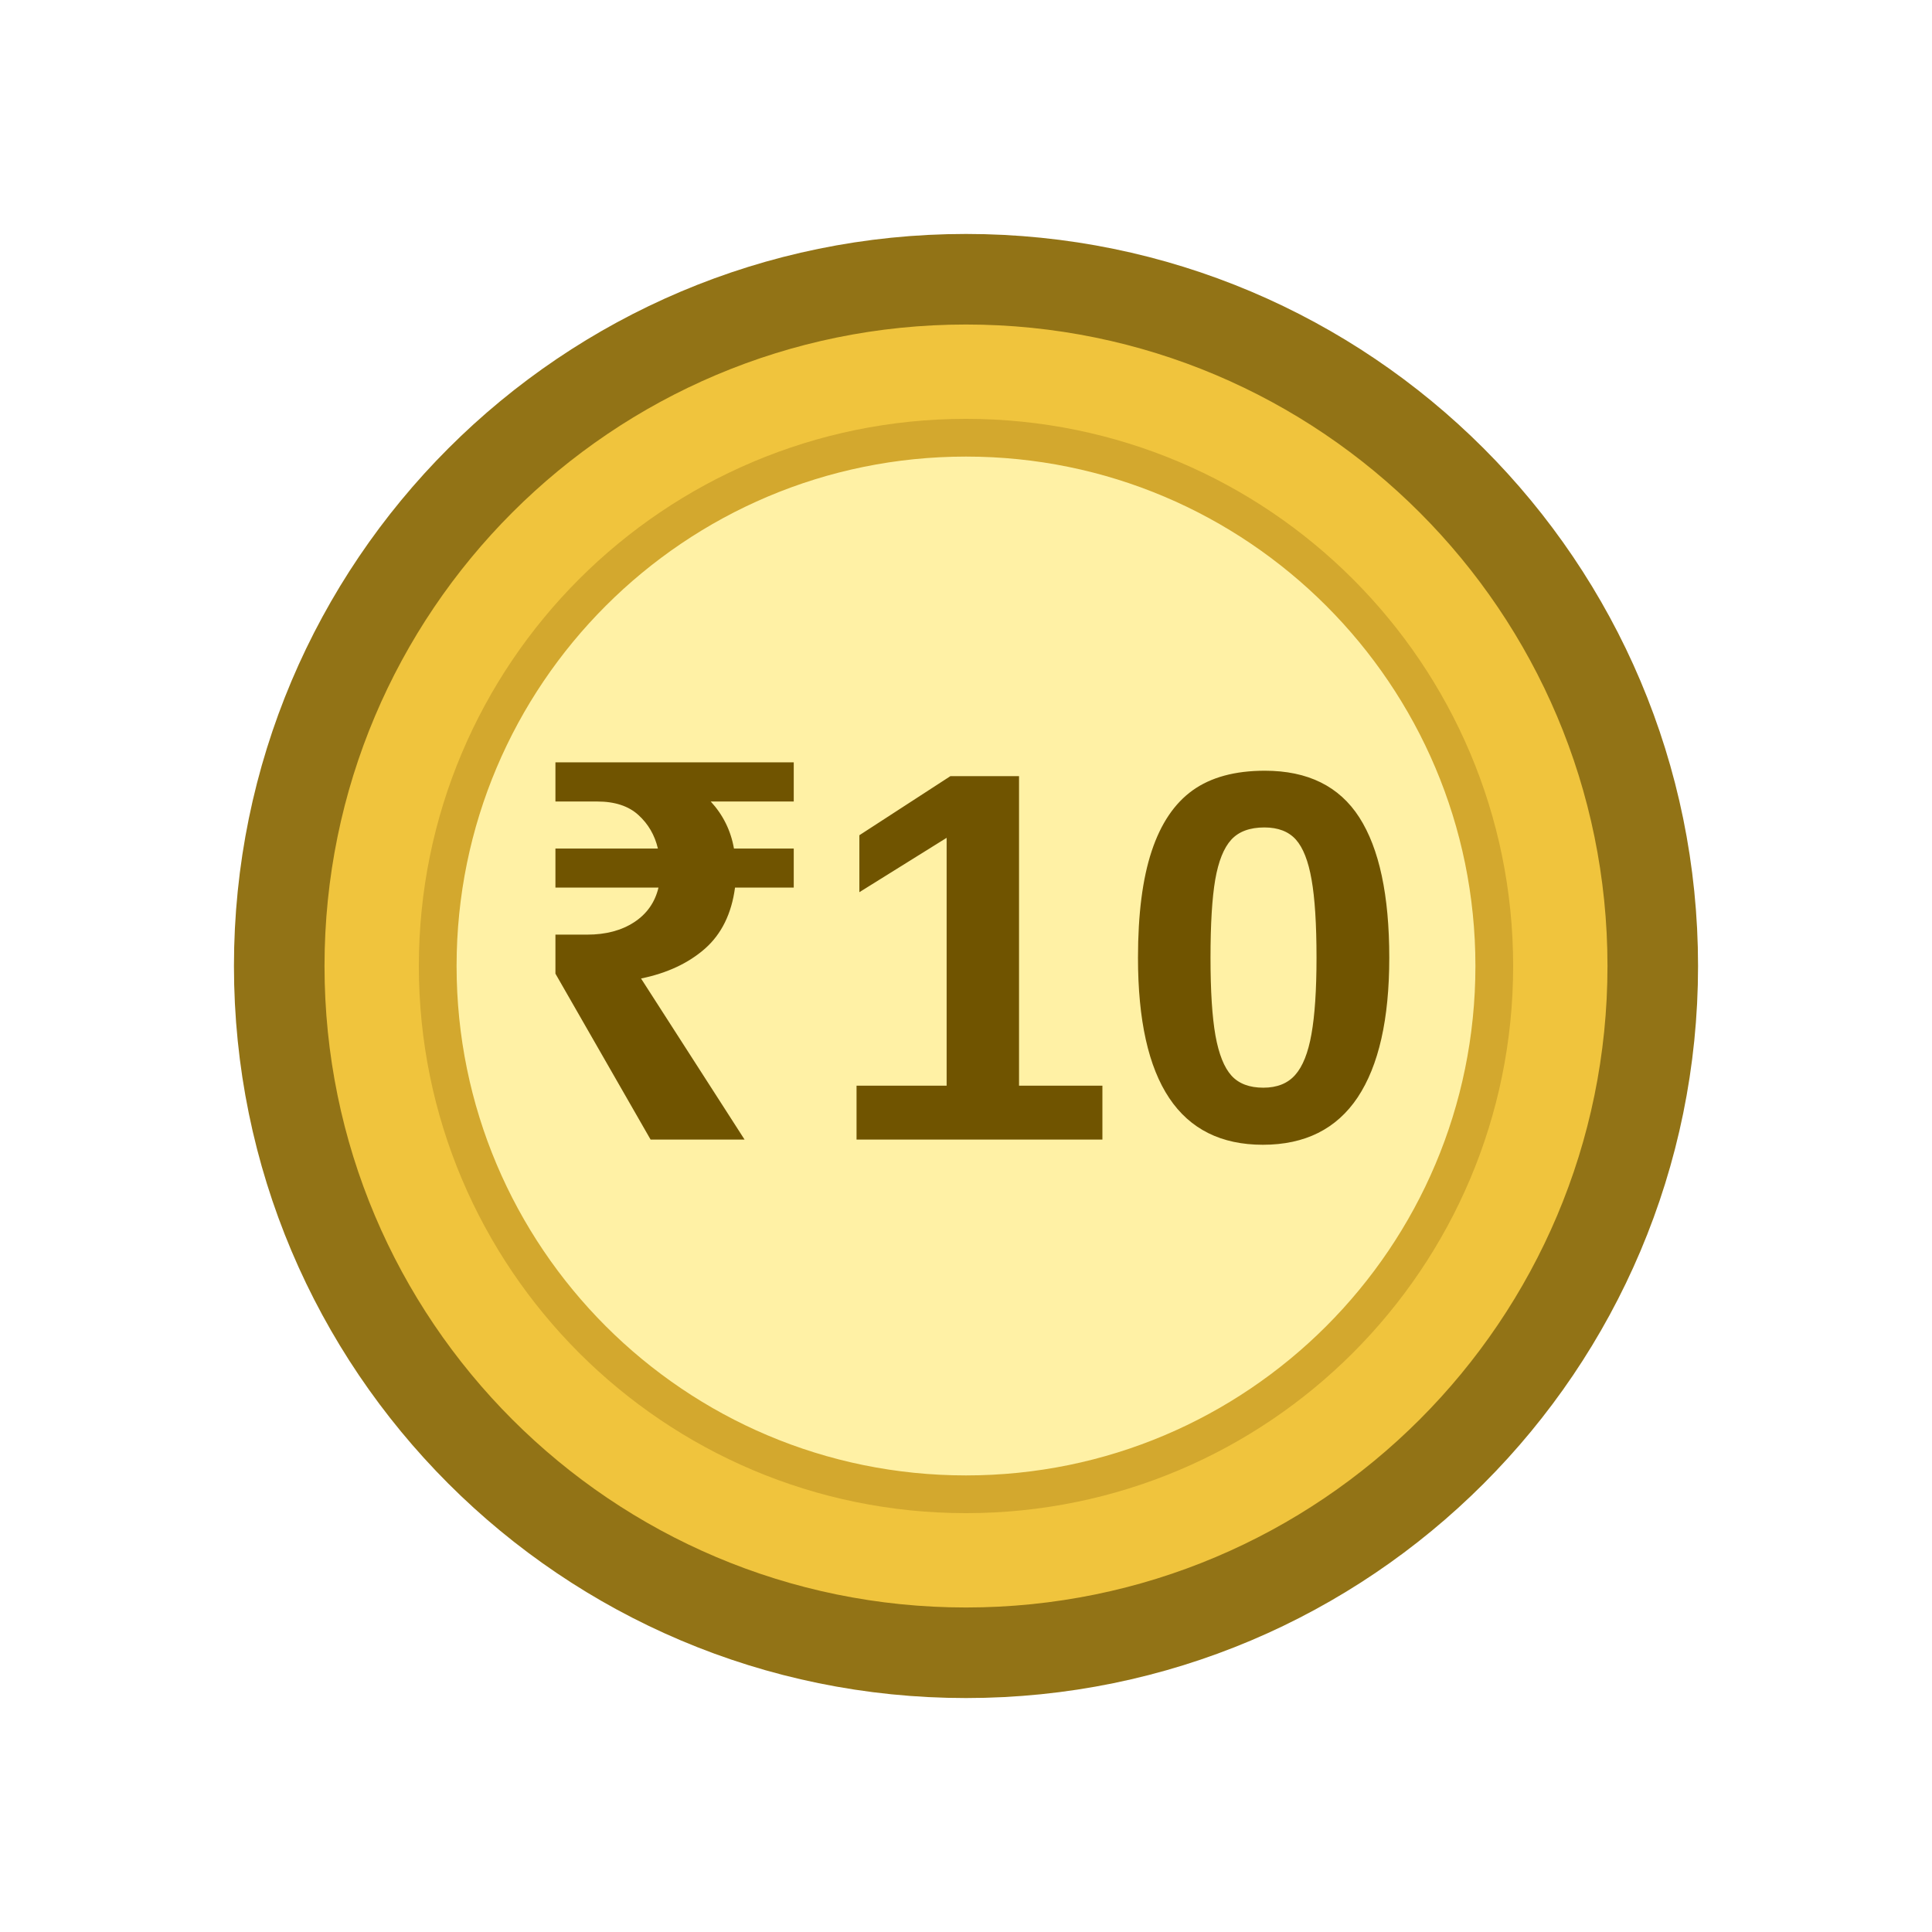
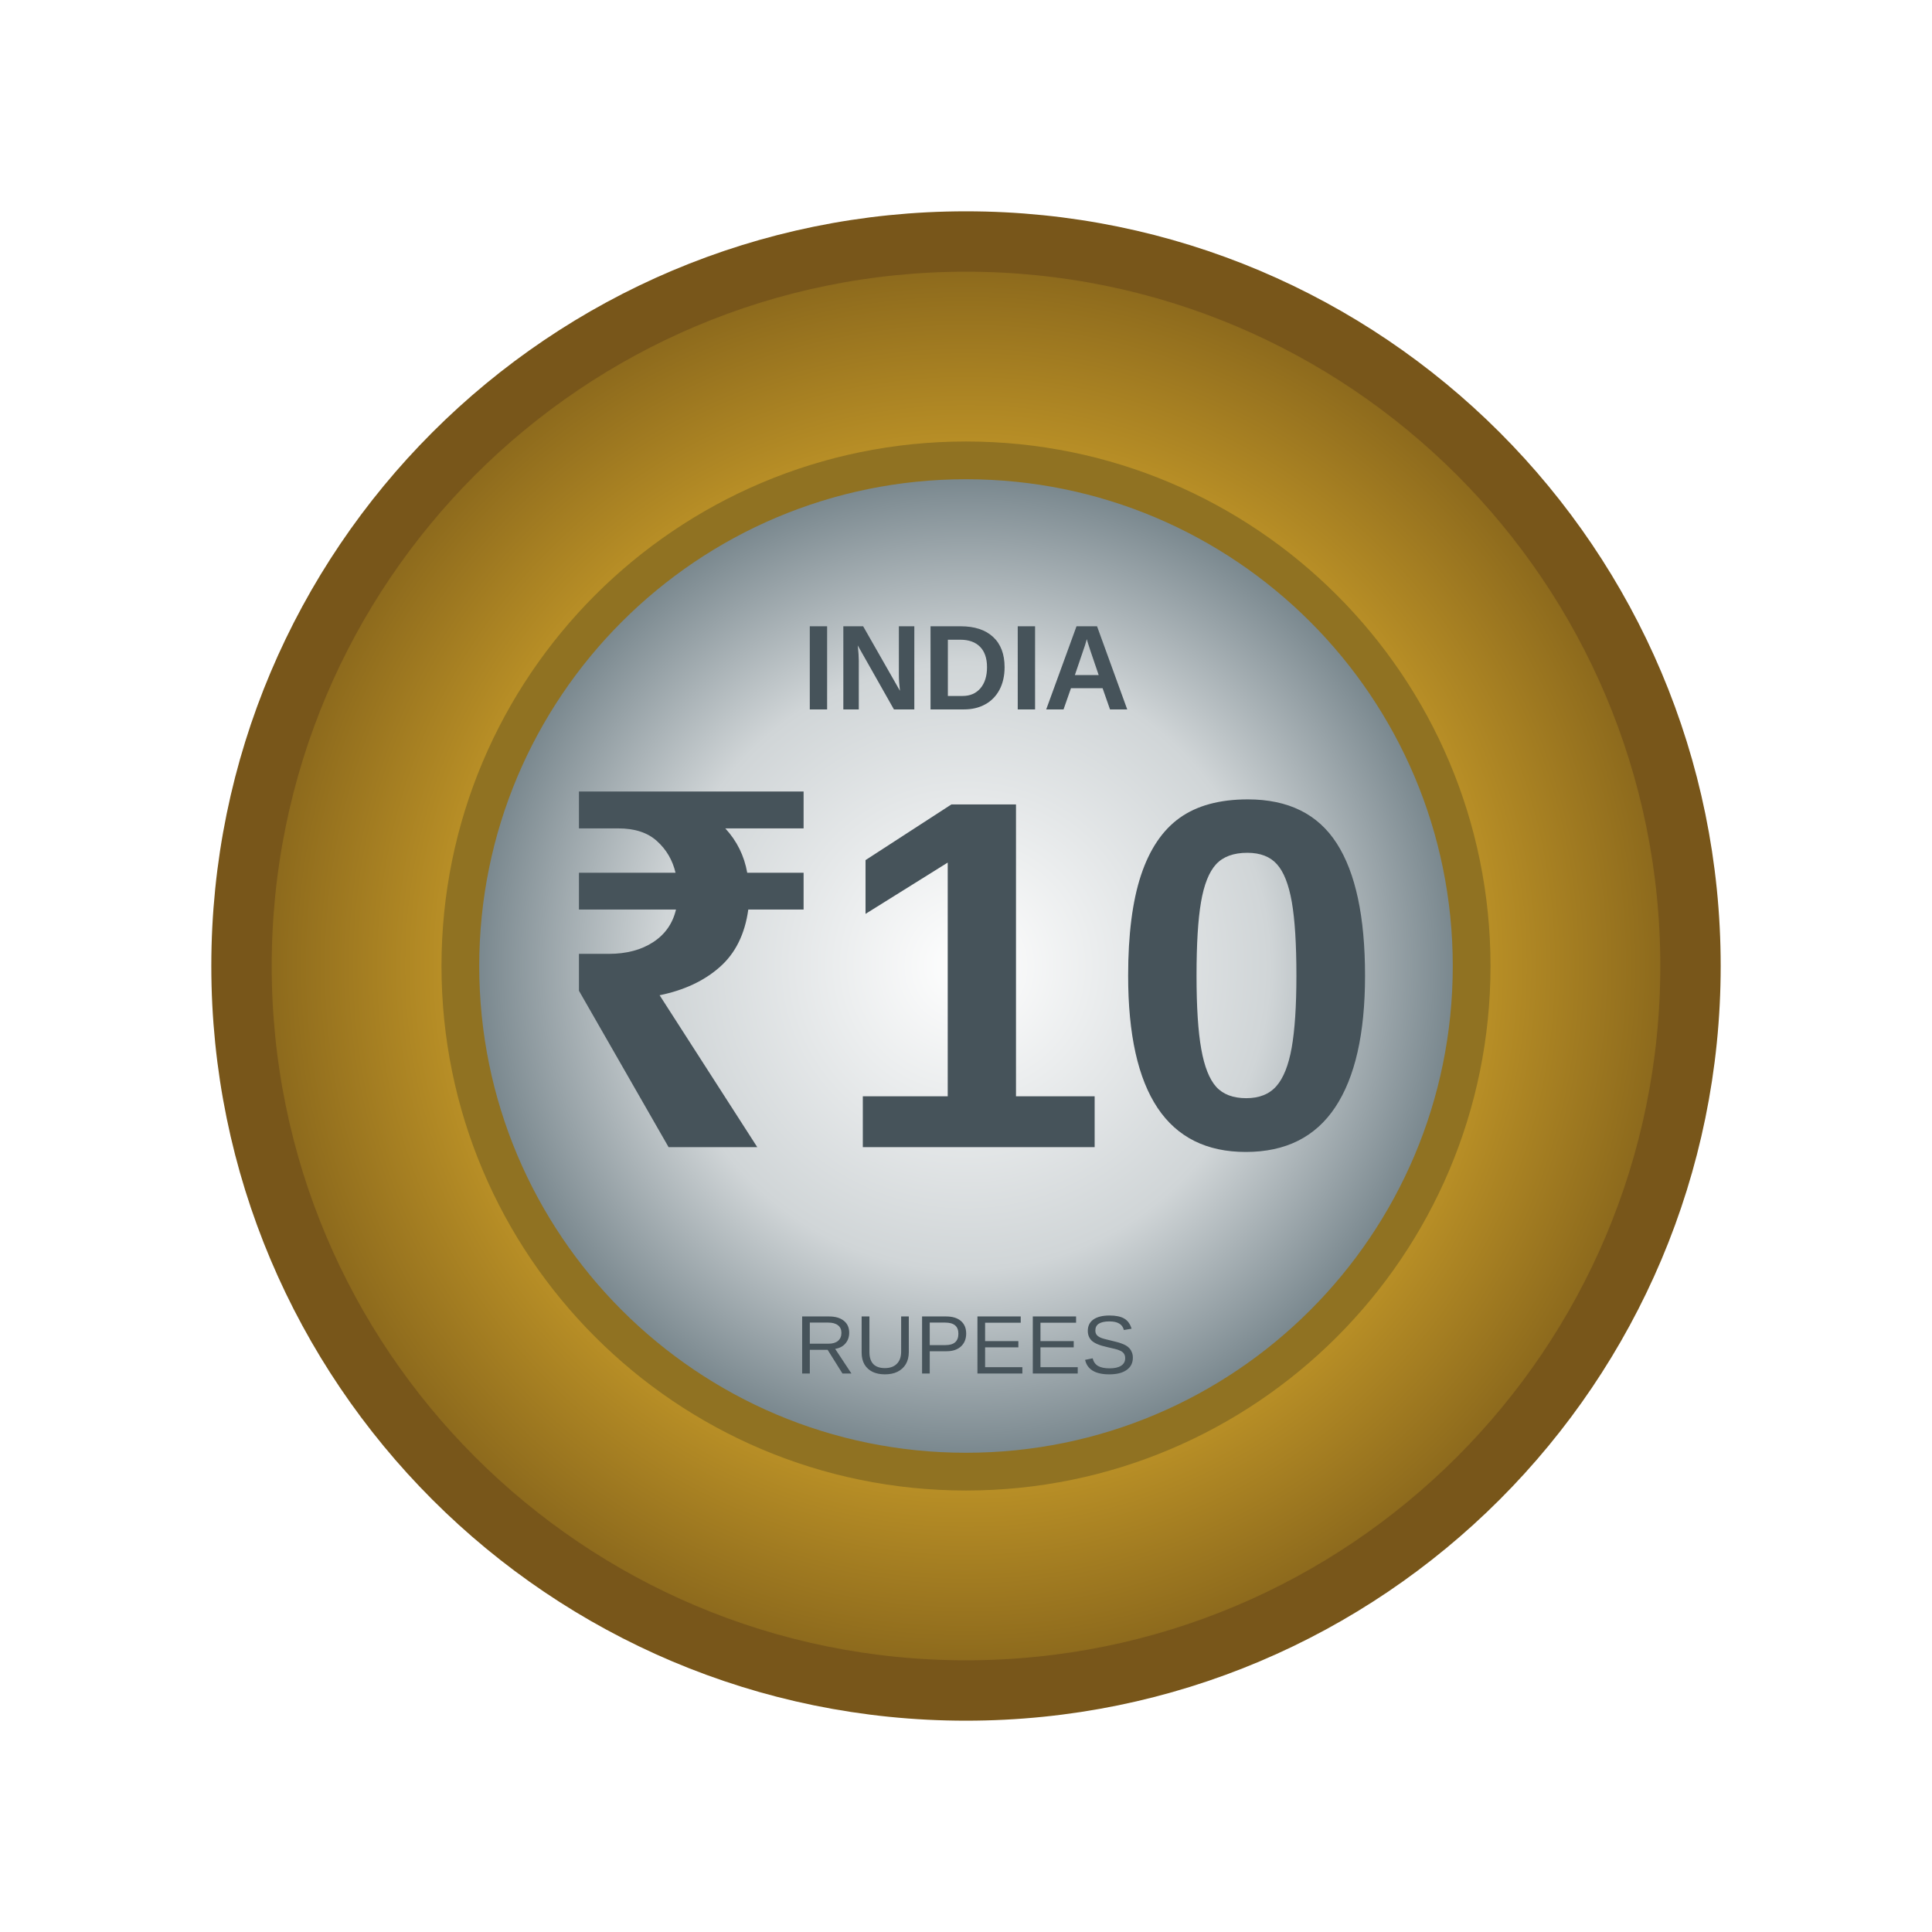
- <svg xmlns="http://www.w3.org/2000/svg" viewBox="0 0 256 256">
-   <circle cx="128" cy="128" r="91" fill="#F0C43D" stroke="#927316" stroke-width="12" />
-   <circle cx="128" cy="128" r="70" fill="#FFF1A5" stroke="#D3A82E" stroke-width="5" />
-   <text x="128" y="151" text-anchor="middle" font-family="Arial,sans-serif" font-size="70" font-weight="700" fill="#705400">₹10</text>
+ <svg xmlns="http://www.w3.org/2000/svg" viewBox="0 0 256 256" aria-label="Ten rupee Indian learning coin">
+   <defs>
+     <radialGradient id="gold">
+       <stop stop-color="#fff3ac" />
+       <stop offset=".55" stop-color="#d7a92d" />
+       <stop offset="1" stop-color="#86641b" />
+     </radialGradient>
+     <radialGradient id="silver">
+       <stop stop-color="#fff" />
+       <stop offset=".6" stop-color="#d0d5d7" />
+       <stop offset="1" stop-color="#718087" />
+     </radialGradient>
+   </defs>
+   <circle cx="128" cy="128" r="96" fill="url(#gold)" stroke="#78561a" stroke-width="8" />
+   <circle cx="128" cy="128" r="67" fill="url(#silver)" stroke="#907222" stroke-width="5" />
+   <text x="128" y="94" text-anchor="middle" font-family="Arial,sans-serif" font-size="16" font-weight="700" fill="#46535a">INDIA</text>
+   <text x="128" y="152" text-anchor="middle" font-family="Arial,sans-serif" font-size="66" font-weight="700" fill="#46535a">₹10</text>
+   <text x="128" y="182" text-anchor="middle" font-family="Arial,sans-serif" font-size="11" fill="#46535a">RUPEES</text>
</svg>
